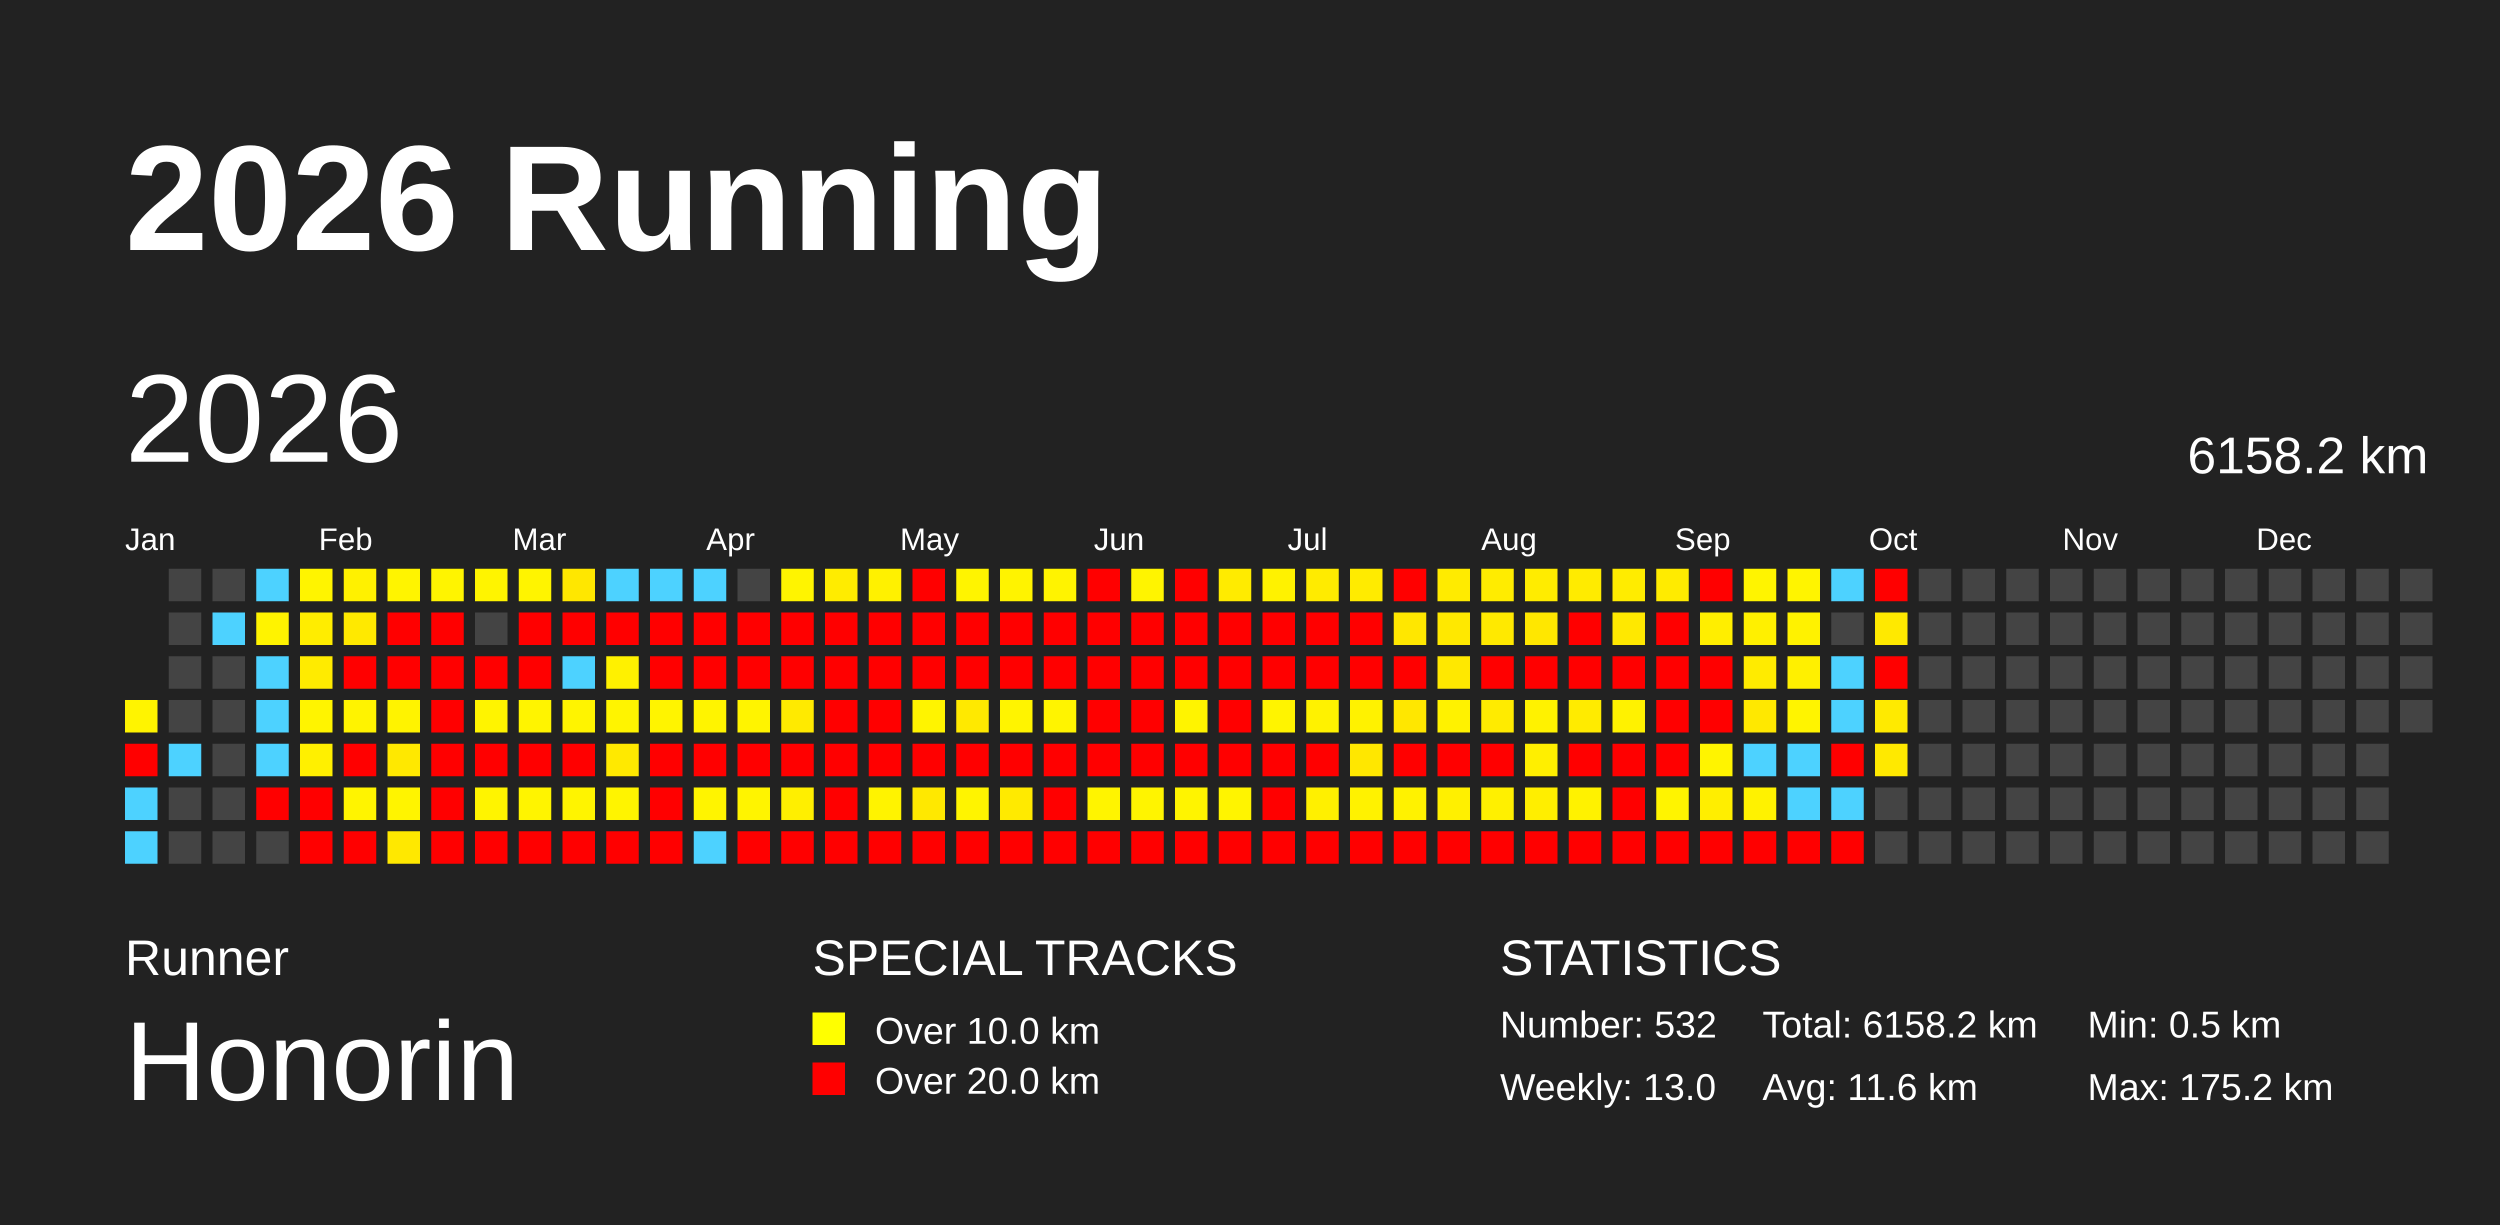
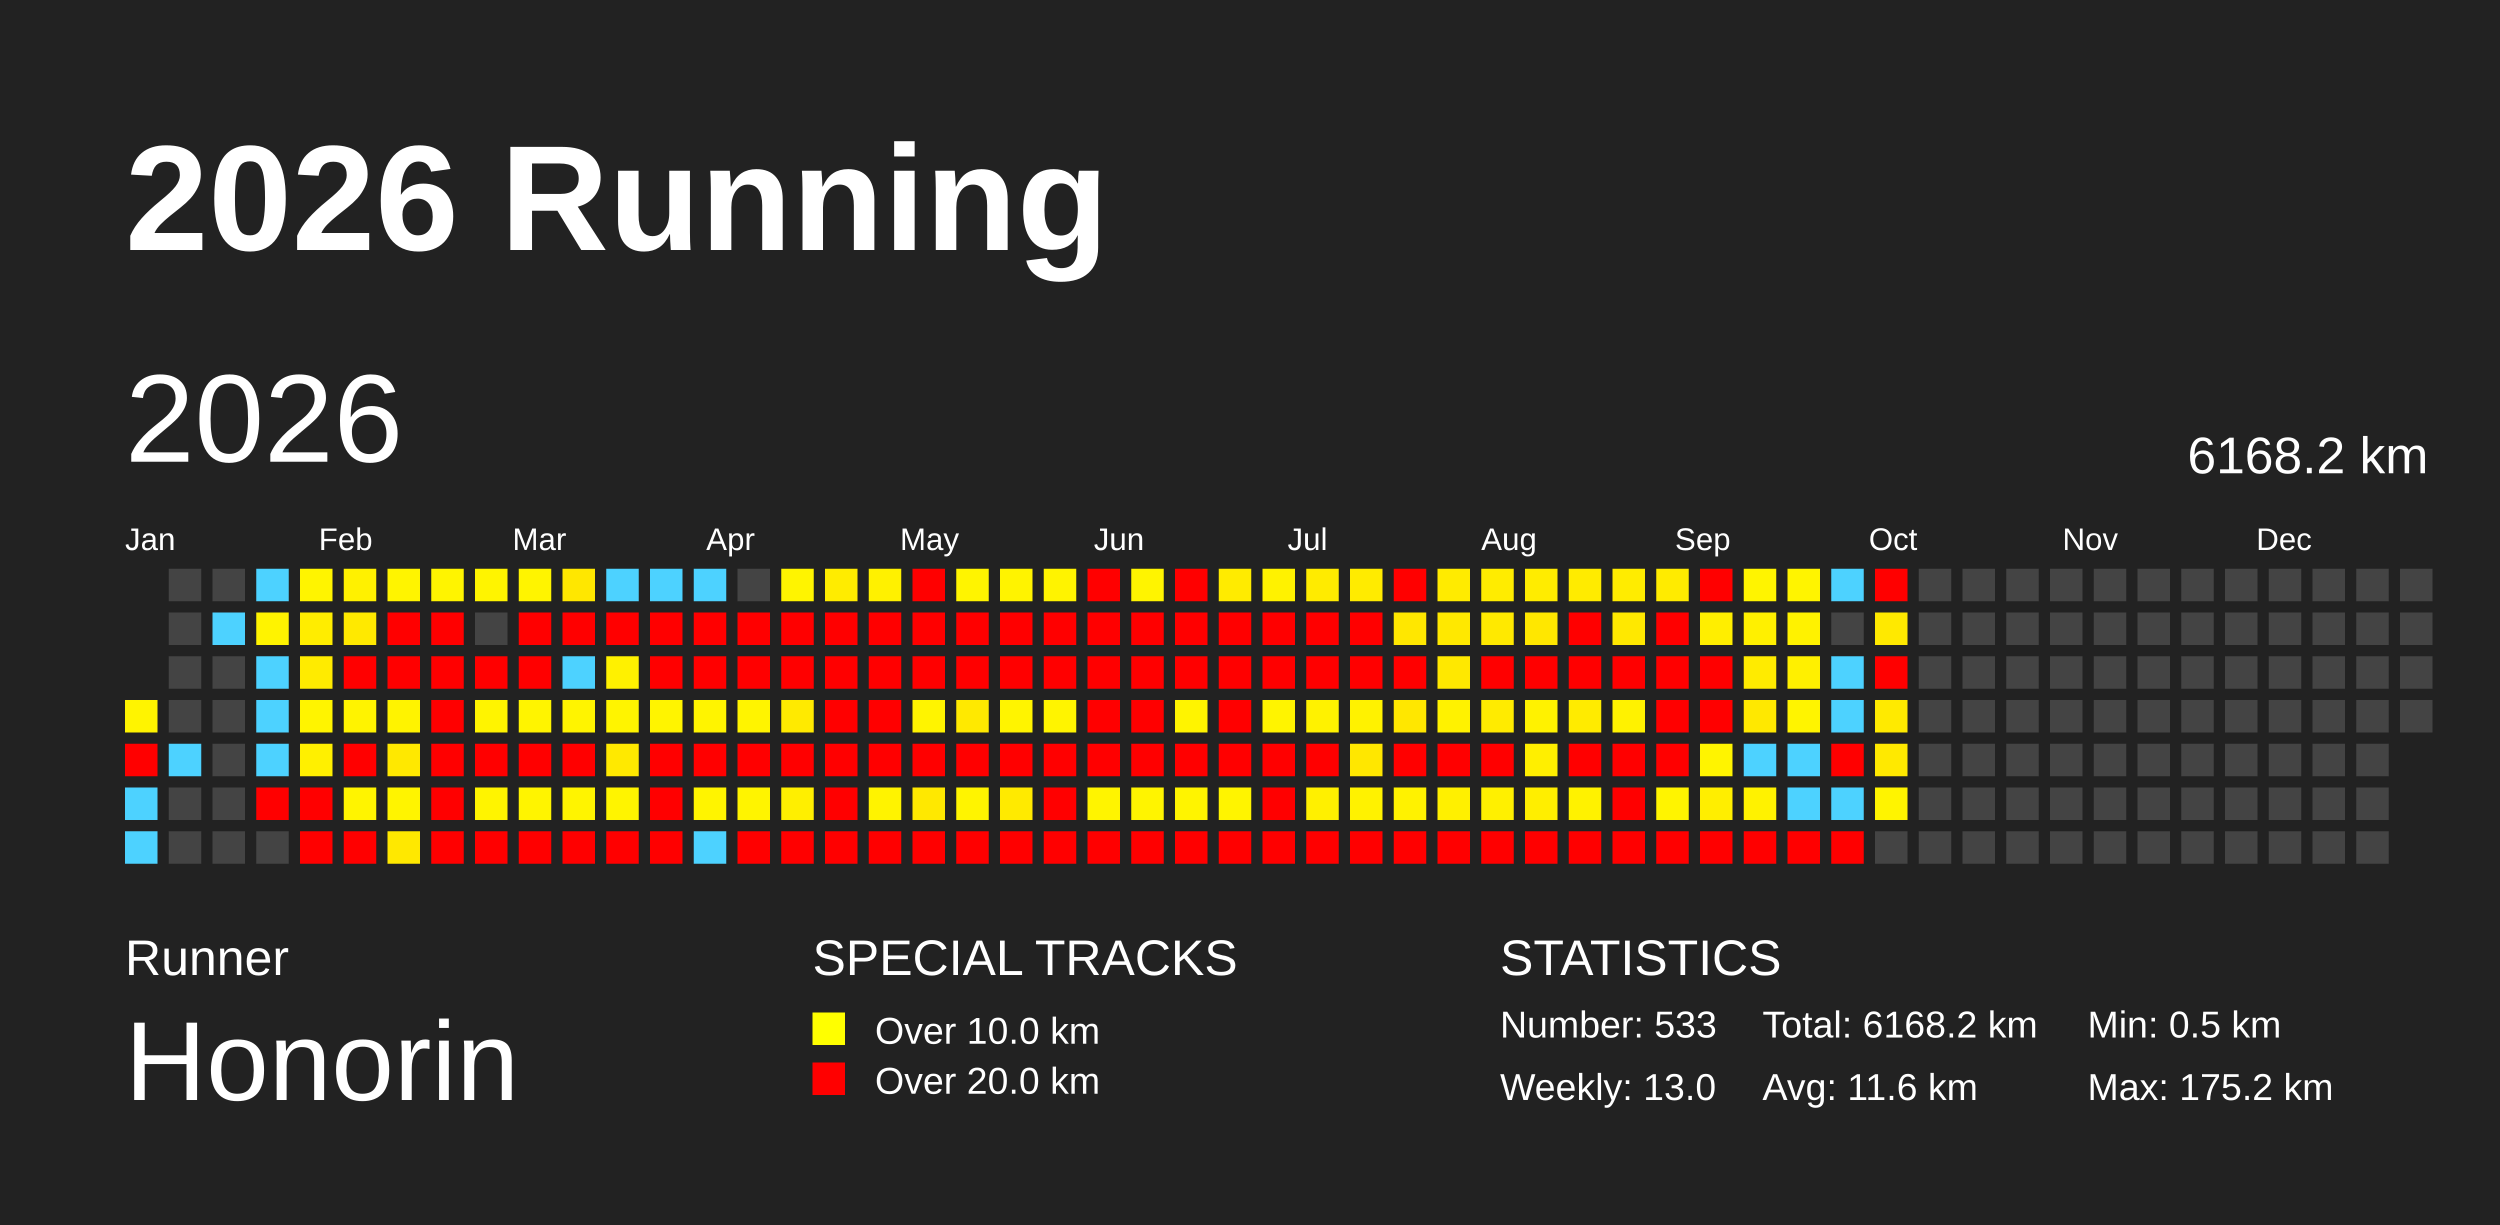
<svg xmlns="http://www.w3.org/2000/svg" baseProfile="full" height="98mm" version="1.1" viewBox="0,0,200,98" width="200mm">
  <defs />
  <rect fill="#222222" height="98" width="200" x="0" y="0" />
  <text fill="#FFFFFF" style="font-size:12px; font-family:Arial; font-weight:bold;" x="10" y="20">2026 Running</text>
  <text fill="#FFFFFF" style="font-size:4px; font-family:Arial" x="10" y="78">Runner</text>
  <text fill="#FFFFFF" style="font-size:9px; font-family:Arial" x="10" y="88">Honorin</text>
  <text fill="#FFFFFF" style="font-size:4px; font-family:Arial" x="65" y="78">SPECIAL TRACKS</text>
  <rect fill="yellow" height="2.6" width="2.6" x="65" y="81" />
  <text fill="#FFFFFF" style="font-size:3px; font-family:Arial" x="70" y="83.5">Over 10.0 km</text>
  <rect fill="red" height="2.6" width="2.6" x="65" y="85" />
  <text fill="#FFFFFF" style="font-size:3px; font-family:Arial" x="70" y="87.5">Over 20.0 km</text>
  <text fill="#FFFFFF" style="font-size:4px; font-family:Arial" x="120" y="78">STATISTICS</text>
-   <text fill="#FFFFFF" style="font-size:3px; font-family:Arial" x="120" y="83">Number: 532</text>
+   <text fill="#FFFFFF" style="font-size:3px; font-family:Arial" x="120" y="83">Number: 533</text>
  <text fill="#FFFFFF" style="font-size:3px; font-family:Arial" x="120" y="88">Weekly: 13.0</text>
-   <text fill="#FFFFFF" style="font-size:3px; font-family:Arial" x="141" y="83">Total: 6158.2 km</text>
+   <text fill="#FFFFFF" style="font-size:3px; font-family:Arial" x="141" y="83">Total: 6168.2 km</text>
  <text fill="#FFFFFF" style="font-size:3px; font-family:Arial" x="141" y="88">Avg: 11.6 km</text>
  <text fill="#FFFFFF" style="font-size:3px; font-family:Arial" x="167" y="83">Min: 0.5 km</text>
  <text fill="#FFFFFF" style="font-size:3px; font-family:Arial" x="167" y="88">Max: 175.2 km</text>
  <text dominant-baseline="hanging" fill="#FFFFFF" style="font-size:10.0px; font-family:Arial;" x="10" y="30">2026</text>
-   <text dominant-baseline="hanging" fill="#FFFFFF" style="font-size:4.125px; font-family:Arial;" x="175" y="35">6158.2 km</text>
+   <text dominant-baseline="hanging" fill="#FFFFFF" style="font-size:4.125px; font-family:Arial;" x="175" y="35">6168.2 km</text>
  <text fill="#FFFFFF" style="font-size:2.5px; font-family:Arial" x="10.0" y="44">Jan</text>
  <text fill="#FFFFFF" style="font-size:2.5px; font-family:Arial" x="25.5" y="44">Feb</text>
  <text fill="#FFFFFF" style="font-size:2.5px; font-family:Arial" x="41.0" y="44">Mar</text>
  <text fill="#FFFFFF" style="font-size:2.5px; font-family:Arial" x="56.5" y="44">Apr</text>
  <text fill="#FFFFFF" style="font-size:2.5px; font-family:Arial" x="72.0" y="44">May</text>
  <text fill="#FFFFFF" style="font-size:2.5px; font-family:Arial" x="87.5" y="44">Jun</text>
  <text fill="#FFFFFF" style="font-size:2.5px; font-family:Arial" x="103.0" y="44">Jul</text>
  <text fill="#FFFFFF" style="font-size:2.5px; font-family:Arial" x="118.5" y="44">Aug</text>
  <text fill="#FFFFFF" style="font-size:2.5px; font-family:Arial" x="134.0" y="44">Sep</text>
  <text fill="#FFFFFF" style="font-size:2.5px; font-family:Arial" x="149.5" y="44">Oct</text>
  <text fill="#FFFFFF" style="font-size:2.5px; font-family:Arial" x="165.0" y="44">Nov</text>
  <text fill="#FFFFFF" style="font-size:2.5px; font-family:Arial" x="180.5" y="44">Dec</text>
  <rect fill="#fff400" height="2.6" width="2.6" x="10.0" y="56.0" />
  <rect fill="red" height="2.6" width="2.6" x="10.0" y="59.5" />
  <rect fill="#4dd2ff" height="2.6" width="2.6" x="10.0" y="63.0" />
  <rect fill="#4dd2ff" height="2.6" width="2.6" x="10.0" y="66.5" />
  <rect fill="#444444" height="2.6" width="2.6" x="13.5" y="45.5" />
  <rect fill="#444444" height="2.6" width="2.6" x="13.5" y="49.0" />
  <rect fill="#444444" height="2.6" width="2.6" x="13.5" y="52.5" />
  <rect fill="#444444" height="2.6" width="2.6" x="13.5" y="56.0" />
  <rect fill="#4dd2ff" height="2.6" width="2.6" x="13.5" y="59.5" />
  <rect fill="#444444" height="2.6" width="2.6" x="13.5" y="63.0" />
  <rect fill="#444444" height="2.6" width="2.6" x="13.5" y="66.5" />
  <rect fill="#444444" height="2.6" width="2.6" x="17.0" y="45.5" />
  <rect fill="#4dd2ff" height="2.6" width="2.6" x="17.0" y="49.0" />
  <rect fill="#444444" height="2.6" width="2.6" x="17.0" y="52.5" />
  <rect fill="#444444" height="2.6" width="2.6" x="17.0" y="56.0" />
  <rect fill="#444444" height="2.6" width="2.6" x="17.0" y="59.5" />
  <rect fill="#444444" height="2.6" width="2.6" x="17.0" y="63.0" />
  <rect fill="#444444" height="2.6" width="2.6" x="17.0" y="66.5" />
  <rect fill="#4dd2ff" height="2.6" width="2.6" x="20.5" y="45.5" />
  <rect fill="#fff300" height="2.6" width="2.6" x="20.5" y="49.0" />
  <rect fill="#4dd2ff" height="2.6" width="2.6" x="20.5" y="52.5" />
  <rect fill="#4dd2ff" height="2.6" width="2.6" x="20.5" y="56.0" />
  <rect fill="#4dd2ff" height="2.6" width="2.6" x="20.5" y="59.5" />
  <rect fill="red" height="2.6" width="2.6" x="20.5" y="63.0" />
  <rect fill="#444444" height="2.6" width="2.6" x="20.5" y="66.5" />
  <rect fill="#fff400" height="2.6" width="2.6" x="24.0" y="45.5" />
  <rect fill="#ffed00" height="2.6" width="2.6" x="24.0" y="49.0" />
  <rect fill="#ffeb00" height="2.6" width="2.6" x="24.0" y="52.5" />
  <rect fill="#fff400" height="2.6" width="2.6" x="24.0" y="56.0" />
  <rect fill="#fff000" height="2.6" width="2.6" x="24.0" y="59.5" />
  <rect fill="red" height="2.6" width="2.6" x="24.0" y="63.0" />
  <rect fill="red" height="2.6" width="2.6" x="24.0" y="66.5" />
  <rect fill="#fff100" height="2.6" width="2.6" x="27.5" y="45.5" />
  <rect fill="#ffe900" height="2.6" width="2.6" x="27.5" y="49.0" />
  <rect fill="red" height="2.6" width="2.6" x="27.5" y="52.5" />
  <rect fill="#fff300" height="2.6" width="2.6" x="27.5" y="56.0" />
  <rect fill="red" height="2.6" width="2.6" x="27.5" y="59.5" />
  <rect fill="#fff400" height="2.6" width="2.6" x="27.5" y="63.0" />
  <rect fill="red" height="2.6" width="2.6" x="27.5" y="66.5" />
  <rect fill="#fff400" height="2.6" width="2.6" x="31.0" y="45.5" />
  <rect fill="red" height="2.6" width="2.6" x="31.0" y="49.0" />
  <rect fill="red" height="2.6" width="2.6" x="31.0" y="52.5" />
  <rect fill="#fff300" height="2.6" width="2.6" x="31.0" y="56.0" />
  <rect fill="#ffe800" height="2.6" width="2.6" x="31.0" y="59.5" />
  <rect fill="#fff400" height="2.6" width="2.6" x="31.0" y="63.0" />
  <rect fill="#ffe800" height="2.6" width="2.6" x="31.0" y="66.5" />
  <rect fill="#fff400" height="2.6" width="2.6" x="34.5" y="45.5" />
  <rect fill="red" height="2.6" width="2.6" x="34.5" y="49.0" />
  <rect fill="red" height="2.6" width="2.6" x="34.5" y="52.5" />
  <rect fill="red" height="2.6" width="2.6" x="34.5" y="56.0" />
  <rect fill="red" height="2.6" width="2.6" x="34.5" y="59.5" />
  <rect fill="red" height="2.6" width="2.6" x="34.5" y="63.0" />
  <rect fill="red" height="2.6" width="2.6" x="34.5" y="66.5" />
  <rect fill="#fff400" height="2.6" width="2.6" x="38.0" y="45.5" />
  <rect fill="#444444" height="2.6" width="2.6" x="38.0" y="49.0" />
  <rect fill="red" height="2.6" width="2.6" x="38.0" y="52.5" />
  <rect fill="#fff400" height="2.6" width="2.6" x="38.0" y="56.0" />
  <rect fill="red" height="2.6" width="2.6" x="38.0" y="59.5" />
  <rect fill="#fff400" height="2.6" width="2.6" x="38.0" y="63.0" />
  <rect fill="red" height="2.6" width="2.6" x="38.0" y="66.5" />
  <rect fill="#fff400" height="2.6" width="2.6" x="41.5" y="45.5" />
  <rect fill="red" height="2.6" width="2.6" x="41.5" y="49.0" />
  <rect fill="red" height="2.6" width="2.6" x="41.5" y="52.5" />
  <rect fill="#fff400" height="2.6" width="2.6" x="41.5" y="56.0" />
  <rect fill="red" height="2.6" width="2.6" x="41.5" y="59.5" />
  <rect fill="#fff400" height="2.6" width="2.6" x="41.5" y="63.0" />
  <rect fill="red" height="2.6" width="2.6" x="41.5" y="66.5" />
  <rect fill="#ffe700" height="2.6" width="2.6" x="45.0" y="45.5" />
  <rect fill="red" height="2.6" width="2.6" x="45.0" y="49.0" />
  <rect fill="#4dd2ff" height="2.6" width="2.6" x="45.0" y="52.5" />
  <rect fill="#fff400" height="2.6" width="2.6" x="45.0" y="56.0" />
  <rect fill="red" height="2.6" width="2.6" x="45.0" y="59.5" />
  <rect fill="#fff400" height="2.6" width="2.6" x="45.0" y="63.0" />
  <rect fill="red" height="2.6" width="2.6" x="45.0" y="66.5" />
  <rect fill="#4dd2ff" height="2.6" width="2.6" x="48.5" y="45.5" />
  <rect fill="red" height="2.6" width="2.6" x="48.5" y="49.0" />
  <rect fill="#fff100" height="2.6" width="2.6" x="48.5" y="52.5" />
  <rect fill="#fff400" height="2.6" width="2.6" x="48.5" y="56.0" />
  <rect fill="#ffe900" height="2.6" width="2.6" x="48.5" y="59.5" />
  <rect fill="#fff400" height="2.6" width="2.6" x="48.5" y="63.0" />
  <rect fill="red" height="2.6" width="2.6" x="48.5" y="66.5" />
  <rect fill="#4dd2ff" height="2.6" width="2.6" x="52.0" y="45.5" />
  <rect fill="red" height="2.6" width="2.6" x="52.0" y="49.0" />
  <rect fill="red" height="2.6" width="2.6" x="52.0" y="52.5" />
  <rect fill="#fff400" height="2.6" width="2.6" x="52.0" y="56.0" />
  <rect fill="red" height="2.6" width="2.6" x="52.0" y="59.5" />
  <rect fill="red" height="2.6" width="2.6" x="52.0" y="63.0" />
  <rect fill="red" height="2.6" width="2.6" x="52.0" y="66.5" />
  <rect fill="#4dd2ff" height="2.6" width="2.6" x="55.5" y="45.5" />
  <rect fill="red" height="2.6" width="2.6" x="55.5" y="49.0" />
  <rect fill="red" height="2.6" width="2.6" x="55.5" y="52.5" />
  <rect fill="#fff400" height="2.6" width="2.6" x="55.5" y="56.0" />
  <rect fill="red" height="2.6" width="2.6" x="55.5" y="59.5" />
  <rect fill="#fff400" height="2.6" width="2.6" x="55.5" y="63.0" />
  <rect fill="#4dd2ff" height="2.6" width="2.6" x="55.5" y="66.5" />
  <rect fill="#444444" height="2.6" width="2.6" x="59.0" y="45.5" />
  <rect fill="red" height="2.6" width="2.6" x="59.0" y="49.0" />
  <rect fill="red" height="2.6" width="2.6" x="59.0" y="52.5" />
  <rect fill="#fff400" height="2.6" width="2.6" x="59.0" y="56.0" />
  <rect fill="red" height="2.6" width="2.6" x="59.0" y="59.5" />
  <rect fill="#fff400" height="2.6" width="2.6" x="59.0" y="63.0" />
  <rect fill="red" height="2.6" width="2.6" x="59.0" y="66.5" />
  <rect fill="#fff400" height="2.6" width="2.6" x="62.5" y="45.5" />
  <rect fill="red" height="2.6" width="2.6" x="62.5" y="49.0" />
  <rect fill="red" height="2.6" width="2.6" x="62.5" y="52.5" />
  <rect fill="#ffea00" height="2.6" width="2.6" x="62.5" y="56.0" />
  <rect fill="red" height="2.6" width="2.6" x="62.5" y="59.5" />
  <rect fill="#ffef00" height="2.6" width="2.6" x="62.5" y="63.0" />
  <rect fill="red" height="2.6" width="2.6" x="62.5" y="66.5" />
  <rect fill="#ffec00" height="2.6" width="2.6" x="66.0" y="45.5" />
  <rect fill="red" height="2.6" width="2.6" x="66.0" y="49.0" />
  <rect fill="red" height="2.6" width="2.6" x="66.0" y="52.5" />
  <rect fill="red" height="2.6" width="2.6" x="66.0" y="56.0" />
  <rect fill="red" height="2.6" width="2.6" x="66.0" y="59.5" />
  <rect fill="red" height="2.6" width="2.6" x="66.0" y="63.0" />
  <rect fill="red" height="2.6" width="2.6" x="66.0" y="66.5" />
  <rect fill="#fff100" height="2.6" width="2.6" x="69.5" y="45.5" />
  <rect fill="red" height="2.6" width="2.6" x="69.5" y="49.0" />
  <rect fill="red" height="2.6" width="2.6" x="69.5" y="52.5" />
  <rect fill="red" height="2.6" width="2.6" x="69.5" y="56.0" />
  <rect fill="red" height="2.6" width="2.6" x="69.5" y="59.5" />
  <rect fill="#fff300" height="2.6" width="2.6" x="69.5" y="63.0" />
  <rect fill="red" height="2.6" width="2.6" x="69.5" y="66.5" />
  <rect fill="red" height="2.6" width="2.6" x="73.0" y="45.5" />
  <rect fill="red" height="2.6" width="2.6" x="73.0" y="49.0" />
  <rect fill="red" height="2.6" width="2.6" x="73.0" y="52.5" />
  <rect fill="#fff400" height="2.6" width="2.6" x="73.0" y="56.0" />
  <rect fill="red" height="2.6" width="2.6" x="73.0" y="59.5" />
  <rect fill="#ffe800" height="2.6" width="2.6" x="73.0" y="63.0" />
  <rect fill="red" height="2.6" width="2.6" x="73.0" y="66.5" />
  <rect fill="#fff400" height="2.6" width="2.6" x="76.5" y="45.5" />
  <rect fill="red" height="2.6" width="2.6" x="76.5" y="49.0" />
  <rect fill="red" height="2.6" width="2.6" x="76.5" y="52.5" />
  <rect fill="#ffe900" height="2.6" width="2.6" x="76.5" y="56.0" />
  <rect fill="red" height="2.6" width="2.6" x="76.5" y="59.5" />
  <rect fill="#fff400" height="2.6" width="2.6" x="76.5" y="63.0" />
  <rect fill="red" height="2.6" width="2.6" x="76.5" y="66.5" />
  <rect fill="#fff300" height="2.6" width="2.6" x="80.0" y="45.5" />
  <rect fill="red" height="2.6" width="2.6" x="80.0" y="49.0" />
  <rect fill="red" height="2.6" width="2.6" x="80.0" y="52.5" />
  <rect fill="#fff400" height="2.6" width="2.6" x="80.0" y="56.0" />
  <rect fill="red" height="2.6" width="2.6" x="80.0" y="59.5" />
  <rect fill="#ffea00" height="2.6" width="2.6" x="80.0" y="63.0" />
  <rect fill="red" height="2.6" width="2.6" x="80.0" y="66.5" />
  <rect fill="#fff300" height="2.6" width="2.6" x="83.5" y="45.5" />
  <rect fill="red" height="2.6" width="2.6" x="83.5" y="49.0" />
  <rect fill="red" height="2.6" width="2.6" x="83.5" y="52.5" />
  <rect fill="#fff400" height="2.6" width="2.6" x="83.5" y="56.0" />
  <rect fill="red" height="2.6" width="2.6" x="83.5" y="59.5" />
  <rect fill="red" height="2.6" width="2.6" x="83.5" y="63.0" />
  <rect fill="red" height="2.6" width="2.6" x="83.5" y="66.5" />
  <rect fill="red" height="2.6" width="2.6" x="87.0" y="45.5" />
  <rect fill="red" height="2.6" width="2.6" x="87.0" y="49.0" />
  <rect fill="red" height="2.6" width="2.6" x="87.0" y="52.5" />
  <rect fill="red" height="2.6" width="2.6" x="87.0" y="56.0" />
  <rect fill="red" height="2.6" width="2.6" x="87.0" y="59.5" />
  <rect fill="#fff400" height="2.6" width="2.6" x="87.0" y="63.0" />
  <rect fill="red" height="2.6" width="2.6" x="87.0" y="66.5" />
  <rect fill="#fff400" height="2.6" width="2.6" x="90.5" y="45.5" />
  <rect fill="red" height="2.6" width="2.6" x="90.5" y="49.0" />
  <rect fill="red" height="2.6" width="2.6" x="90.5" y="52.5" />
  <rect fill="red" height="2.6" width="2.6" x="90.5" y="56.0" />
  <rect fill="red" height="2.6" width="2.6" x="90.5" y="59.5" />
  <rect fill="#fff400" height="2.6" width="2.6" x="90.5" y="63.0" />
  <rect fill="red" height="2.6" width="2.6" x="90.5" y="66.5" />
  <rect fill="red" height="2.6" width="2.6" x="94.0" y="45.5" />
  <rect fill="red" height="2.6" width="2.6" x="94.0" y="49.0" />
  <rect fill="red" height="2.6" width="2.6" x="94.0" y="52.5" />
  <rect fill="#fff400" height="2.6" width="2.6" x="94.0" y="56.0" />
  <rect fill="red" height="2.6" width="2.6" x="94.0" y="59.5" />
  <rect fill="#fff400" height="2.6" width="2.6" x="94.0" y="63.0" />
  <rect fill="red" height="2.6" width="2.6" x="94.0" y="66.5" />
  <rect fill="#ffeb00" height="2.6" width="2.6" x="97.5" y="45.5" />
  <rect fill="red" height="2.6" width="2.6" x="97.5" y="49.0" />
  <rect fill="red" height="2.6" width="2.6" x="97.5" y="52.5" />
  <rect fill="red" height="2.6" width="2.6" x="97.5" y="56.0" />
  <rect fill="red" height="2.6" width="2.6" x="97.5" y="59.5" />
  <rect fill="#fff400" height="2.6" width="2.6" x="97.5" y="63.0" />
  <rect fill="red" height="2.6" width="2.6" x="97.5" y="66.5" />
  <rect fill="#fff200" height="2.6" width="2.6" x="101.0" y="45.5" />
  <rect fill="red" height="2.6" width="2.6" x="101.0" y="49.0" />
  <rect fill="red" height="2.6" width="2.6" x="101.0" y="52.5" />
  <rect fill="#fff400" height="2.6" width="2.6" x="101.0" y="56.0" />
  <rect fill="red" height="2.6" width="2.6" x="101.0" y="59.5" />
  <rect fill="red" height="2.6" width="2.6" x="101.0" y="63.0" />
  <rect fill="red" height="2.6" width="2.6" x="101.0" y="66.5" />
  <rect fill="#ffeb00" height="2.6" width="2.6" x="104.5" y="45.5" />
  <rect fill="red" height="2.6" width="2.6" x="104.5" y="49.0" />
  <rect fill="red" height="2.6" width="2.6" x="104.5" y="52.5" />
  <rect fill="#fff200" height="2.6" width="2.6" x="104.5" y="56.0" />
  <rect fill="red" height="2.6" width="2.6" x="104.5" y="59.5" />
  <rect fill="#fff000" height="2.6" width="2.6" x="104.5" y="63.0" />
  <rect fill="red" height="2.6" width="2.6" x="104.5" y="66.5" />
  <rect fill="#ffeb00" height="2.6" width="2.6" x="108.0" y="45.5" />
  <rect fill="red" height="2.6" width="2.6" x="108.0" y="49.0" />
  <rect fill="red" height="2.6" width="2.6" x="108.0" y="52.5" />
  <rect fill="#fff200" height="2.6" width="2.6" x="108.0" y="56.0" />
  <rect fill="#ffe700" height="2.6" width="2.6" x="108.0" y="59.5" />
  <rect fill="#fff200" height="2.6" width="2.6" x="108.0" y="63.0" />
  <rect fill="red" height="2.6" width="2.6" x="108.0" y="66.5" />
  <rect fill="red" height="2.6" width="2.6" x="111.5" y="45.5" />
  <rect fill="#ffe700" height="2.6" width="2.6" x="111.5" y="49.0" />
  <rect fill="red" height="2.6" width="2.6" x="111.5" y="52.5" />
  <rect fill="#ffe700" height="2.6" width="2.6" x="111.5" y="56.0" />
  <rect fill="red" height="2.6" width="2.6" x="111.5" y="59.5" />
  <rect fill="#fff200" height="2.6" width="2.6" x="111.5" y="63.0" />
  <rect fill="red" height="2.6" width="2.6" x="111.5" y="66.5" />
  <rect fill="#ffeb00" height="2.6" width="2.6" x="115.0" y="45.5" />
  <rect fill="#ffe800" height="2.6" width="2.6" x="115.0" y="49.0" />
  <rect fill="#ffe800" height="2.6" width="2.6" x="115.0" y="52.5" />
  <rect fill="#fff200" height="2.6" width="2.6" x="115.0" y="56.0" />
  <rect fill="red" height="2.6" width="2.6" x="115.0" y="59.5" />
  <rect fill="#fff000" height="2.6" width="2.6" x="115.0" y="63.0" />
  <rect fill="red" height="2.6" width="2.6" x="115.0" y="66.5" />
  <rect fill="#ffec00" height="2.6" width="2.6" x="118.5" y="45.5" />
  <rect fill="#ffe900" height="2.6" width="2.6" x="118.5" y="49.0" />
  <rect fill="red" height="2.6" width="2.6" x="118.5" y="52.5" />
  <rect fill="#ffeb00" height="2.6" width="2.6" x="118.5" y="56.0" />
  <rect fill="red" height="2.6" width="2.6" x="118.5" y="59.5" />
  <rect fill="#fff000" height="2.6" width="2.6" x="118.5" y="63.0" />
  <rect fill="red" height="2.6" width="2.6" x="118.5" y="66.5" />
  <rect fill="#ffec00" height="2.6" width="2.6" x="122.0" y="45.5" />
  <rect fill="#ffe700" height="2.6" width="2.6" x="122.0" y="49.0" />
  <rect fill="red" height="2.6" width="2.6" x="122.0" y="52.5" />
  <rect fill="#fff200" height="2.6" width="2.6" x="122.0" y="56.0" />
  <rect fill="#ffef00" height="2.6" width="2.6" x="122.0" y="59.5" />
  <rect fill="#ffee00" height="2.6" width="2.6" x="122.0" y="63.0" />
  <rect fill="red" height="2.6" width="2.6" x="122.0" y="66.5" />
  <rect fill="#ffeb00" height="2.6" width="2.6" x="125.5" y="45.5" />
  <rect fill="red" height="2.6" width="2.6" x="125.5" y="49.0" />
  <rect fill="red" height="2.6" width="2.6" x="125.5" y="52.5" />
  <rect fill="#ffeb00" height="2.6" width="2.6" x="125.5" y="56.0" />
  <rect fill="red" height="2.6" width="2.6" x="125.5" y="59.5" />
  <rect fill="#fff200" height="2.6" width="2.6" x="125.5" y="63.0" />
  <rect fill="red" height="2.6" width="2.6" x="125.5" y="66.5" />
  <rect fill="#ffec00" height="2.6" width="2.6" x="129.0" y="45.5" />
  <rect fill="#ffe800" height="2.6" width="2.6" x="129.0" y="49.0" />
  <rect fill="red" height="2.6" width="2.6" x="129.0" y="52.5" />
  <rect fill="#fff200" height="2.6" width="2.6" x="129.0" y="56.0" />
  <rect fill="red" height="2.6" width="2.6" x="129.0" y="59.5" />
  <rect fill="red" height="2.6" width="2.6" x="129.0" y="63.0" />
  <rect fill="red" height="2.6" width="2.6" x="129.0" y="66.5" />
  <rect fill="#ffeb00" height="2.6" width="2.6" x="132.5" y="45.5" />
  <rect fill="red" height="2.6" width="2.6" x="132.5" y="49.0" />
  <rect fill="red" height="2.6" width="2.6" x="132.5" y="52.5" />
  <rect fill="red" height="2.6" width="2.6" x="132.5" y="56.0" />
  <rect fill="red" height="2.6" width="2.6" x="132.5" y="59.5" />
  <rect fill="#fff400" height="2.6" width="2.6" x="132.5" y="63.0" />
  <rect fill="red" height="2.6" width="2.6" x="132.5" y="66.5" />
  <rect fill="red" height="2.6" width="2.6" x="136.0" y="45.5" />
  <rect fill="#ffee00" height="2.6" width="2.6" x="136.0" y="49.0" />
  <rect fill="red" height="2.6" width="2.6" x="136.0" y="52.5" />
  <rect fill="red" height="2.6" width="2.6" x="136.0" y="56.0" />
  <rect fill="#fff400" height="2.6" width="2.6" x="136.0" y="59.5" />
  <rect fill="#ffee00" height="2.6" width="2.6" x="136.0" y="63.0" />
  <rect fill="red" height="2.6" width="2.6" x="136.0" y="66.5" />
  <rect fill="#fff400" height="2.6" width="2.6" x="139.5" y="45.5" />
  <rect fill="#fff000" height="2.6" width="2.6" x="139.5" y="49.0" />
  <rect fill="#ffeb00" height="2.6" width="2.6" x="139.5" y="52.5" />
  <rect fill="#ffe800" height="2.6" width="2.6" x="139.5" y="56.0" />
  <rect fill="#4dd2ff" height="2.6" width="2.6" x="139.5" y="59.5" />
  <rect fill="#fff200" height="2.6" width="2.6" x="139.5" y="63.0" />
  <rect fill="red" height="2.6" width="2.6" x="139.5" y="66.5" />
  <rect fill="#fff400" height="2.6" width="2.6" x="143.0" y="45.5" />
  <rect fill="#fff200" height="2.6" width="2.6" x="143.0" y="49.0" />
  <rect fill="#fff000" height="2.6" width="2.6" x="143.0" y="52.5" />
  <rect fill="#fff400" height="2.6" width="2.6" x="143.0" y="56.0" />
  <rect fill="#4dd2ff" height="2.6" width="2.6" x="143.0" y="59.5" />
  <rect fill="#4dd2ff" height="2.6" width="2.6" x="143.0" y="63.0" />
  <rect fill="red" height="2.6" width="2.6" x="143.0" y="66.5" />
  <rect fill="#4dd2ff" height="2.6" width="2.6" x="146.5" y="45.5" />
  <rect fill="#444444" height="2.6" width="2.6" x="146.5" y="49.0" />
  <rect fill="#4dd2ff" height="2.6" width="2.6" x="146.5" y="52.5" />
  <rect fill="#4dd2ff" height="2.6" width="2.6" x="146.5" y="56.0" />
  <rect fill="red" height="2.6" width="2.6" x="146.5" y="59.5" />
  <rect fill="#4dd2ff" height="2.6" width="2.6" x="146.5" y="63.0" />
  <rect fill="red" height="2.6" width="2.6" x="146.5" y="66.5" />
  <rect fill="red" height="2.6" width="2.6" x="150.0" y="45.5" />
  <rect fill="#ffe900" height="2.6" width="2.6" x="150.0" y="49.0" />
  <rect fill="red" height="2.6" width="2.6" x="150.0" y="52.5" />
  <rect fill="#ffea00" height="2.6" width="2.6" x="150.0" y="56.0" />
  <rect fill="#ffe900" height="2.6" width="2.6" x="150.0" y="59.5" />
-   <rect fill="#444444" height="2.6" width="2.6" x="150.0" y="63.0" />
+   <rect fill="#fff400" height="2.6" width="2.6" x="150.0" y="63.0" />
  <rect fill="#444444" height="2.6" width="2.6" x="150.0" y="66.5" />
  <rect fill="#444444" height="2.6" width="2.6" x="153.5" y="45.5" />
  <rect fill="#444444" height="2.6" width="2.6" x="153.5" y="49.0" />
  <rect fill="#444444" height="2.6" width="2.6" x="153.5" y="52.5" />
  <rect fill="#444444" height="2.6" width="2.6" x="153.5" y="56.0" />
  <rect fill="#444444" height="2.6" width="2.6" x="153.5" y="59.5" />
  <rect fill="#444444" height="2.6" width="2.6" x="153.5" y="63.0" />
  <rect fill="#444444" height="2.6" width="2.6" x="153.5" y="66.5" />
  <rect fill="#444444" height="2.6" width="2.6" x="157.0" y="45.5" />
  <rect fill="#444444" height="2.6" width="2.6" x="157.0" y="49.0" />
  <rect fill="#444444" height="2.6" width="2.6" x="157.0" y="52.5" />
  <rect fill="#444444" height="2.6" width="2.6" x="157.0" y="56.0" />
  <rect fill="#444444" height="2.6" width="2.6" x="157.0" y="59.5" />
  <rect fill="#444444" height="2.6" width="2.6" x="157.0" y="63.0" />
  <rect fill="#444444" height="2.6" width="2.6" x="157.0" y="66.5" />
  <rect fill="#444444" height="2.6" width="2.6" x="160.5" y="45.5" />
  <rect fill="#444444" height="2.6" width="2.6" x="160.5" y="49.0" />
  <rect fill="#444444" height="2.6" width="2.6" x="160.5" y="52.5" />
  <rect fill="#444444" height="2.6" width="2.6" x="160.5" y="56.0" />
  <rect fill="#444444" height="2.6" width="2.6" x="160.5" y="59.5" />
  <rect fill="#444444" height="2.6" width="2.6" x="160.5" y="63.0" />
  <rect fill="#444444" height="2.6" width="2.6" x="160.5" y="66.5" />
  <rect fill="#444444" height="2.6" width="2.6" x="164.0" y="45.5" />
  <rect fill="#444444" height="2.6" width="2.6" x="164.0" y="49.0" />
  <rect fill="#444444" height="2.6" width="2.6" x="164.0" y="52.5" />
  <rect fill="#444444" height="2.6" width="2.6" x="164.0" y="56.0" />
  <rect fill="#444444" height="2.6" width="2.6" x="164.0" y="59.5" />
  <rect fill="#444444" height="2.6" width="2.6" x="164.0" y="63.0" />
  <rect fill="#444444" height="2.6" width="2.6" x="164.0" y="66.5" />
  <rect fill="#444444" height="2.6" width="2.6" x="167.5" y="45.5" />
  <rect fill="#444444" height="2.6" width="2.6" x="167.5" y="49.0" />
  <rect fill="#444444" height="2.6" width="2.6" x="167.5" y="52.5" />
  <rect fill="#444444" height="2.6" width="2.6" x="167.5" y="56.0" />
  <rect fill="#444444" height="2.6" width="2.6" x="167.5" y="59.5" />
  <rect fill="#444444" height="2.6" width="2.6" x="167.5" y="63.0" />
  <rect fill="#444444" height="2.6" width="2.6" x="167.5" y="66.5" />
  <rect fill="#444444" height="2.6" width="2.6" x="171.0" y="45.5" />
  <rect fill="#444444" height="2.6" width="2.6" x="171.0" y="49.0" />
  <rect fill="#444444" height="2.6" width="2.6" x="171.0" y="52.5" />
  <rect fill="#444444" height="2.6" width="2.6" x="171.0" y="56.0" />
  <rect fill="#444444" height="2.6" width="2.6" x="171.0" y="59.5" />
  <rect fill="#444444" height="2.6" width="2.6" x="171.0" y="63.0" />
  <rect fill="#444444" height="2.6" width="2.6" x="171.0" y="66.5" />
  <rect fill="#444444" height="2.6" width="2.6" x="174.5" y="45.5" />
  <rect fill="#444444" height="2.6" width="2.6" x="174.5" y="49.0" />
  <rect fill="#444444" height="2.6" width="2.6" x="174.5" y="52.5" />
  <rect fill="#444444" height="2.6" width="2.6" x="174.5" y="56.0" />
  <rect fill="#444444" height="2.6" width="2.6" x="174.5" y="59.5" />
  <rect fill="#444444" height="2.6" width="2.6" x="174.5" y="63.0" />
  <rect fill="#444444" height="2.6" width="2.6" x="174.5" y="66.5" />
  <rect fill="#444444" height="2.6" width="2.6" x="178.0" y="45.5" />
  <rect fill="#444444" height="2.6" width="2.6" x="178.0" y="49.0" />
  <rect fill="#444444" height="2.6" width="2.6" x="178.0" y="52.5" />
  <rect fill="#444444" height="2.6" width="2.6" x="178.0" y="56.0" />
  <rect fill="#444444" height="2.6" width="2.6" x="178.0" y="59.5" />
  <rect fill="#444444" height="2.6" width="2.6" x="178.0" y="63.0" />
  <rect fill="#444444" height="2.6" width="2.6" x="178.0" y="66.5" />
  <rect fill="#444444" height="2.6" width="2.6" x="181.5" y="45.5" />
  <rect fill="#444444" height="2.6" width="2.6" x="181.5" y="49.0" />
  <rect fill="#444444" height="2.6" width="2.6" x="181.5" y="52.5" />
  <rect fill="#444444" height="2.6" width="2.6" x="181.5" y="56.0" />
  <rect fill="#444444" height="2.6" width="2.6" x="181.5" y="59.5" />
  <rect fill="#444444" height="2.6" width="2.6" x="181.5" y="63.0" />
  <rect fill="#444444" height="2.6" width="2.6" x="181.5" y="66.5" />
  <rect fill="#444444" height="2.6" width="2.6" x="185.0" y="45.5" />
  <rect fill="#444444" height="2.6" width="2.6" x="185.0" y="49.0" />
  <rect fill="#444444" height="2.6" width="2.6" x="185.0" y="52.5" />
  <rect fill="#444444" height="2.6" width="2.6" x="185.0" y="56.0" />
  <rect fill="#444444" height="2.6" width="2.6" x="185.0" y="59.5" />
  <rect fill="#444444" height="2.6" width="2.6" x="185.0" y="63.0" />
  <rect fill="#444444" height="2.6" width="2.6" x="185.0" y="66.5" />
  <rect fill="#444444" height="2.6" width="2.6" x="188.5" y="45.5" />
  <rect fill="#444444" height="2.6" width="2.6" x="188.5" y="49.0" />
  <rect fill="#444444" height="2.6" width="2.6" x="188.5" y="52.5" />
  <rect fill="#444444" height="2.6" width="2.6" x="188.5" y="56.0" />
  <rect fill="#444444" height="2.6" width="2.6" x="188.5" y="59.5" />
  <rect fill="#444444" height="2.6" width="2.6" x="188.5" y="63.0" />
  <rect fill="#444444" height="2.6" width="2.6" x="188.5" y="66.5" />
  <rect fill="#444444" height="2.6" width="2.6" x="192.0" y="45.5" />
  <rect fill="#444444" height="2.6" width="2.6" x="192.0" y="49.0" />
  <rect fill="#444444" height="2.6" width="2.6" x="192.0" y="52.5" />
  <rect fill="#444444" height="2.6" width="2.6" x="192.0" y="56.0" />
</svg>
